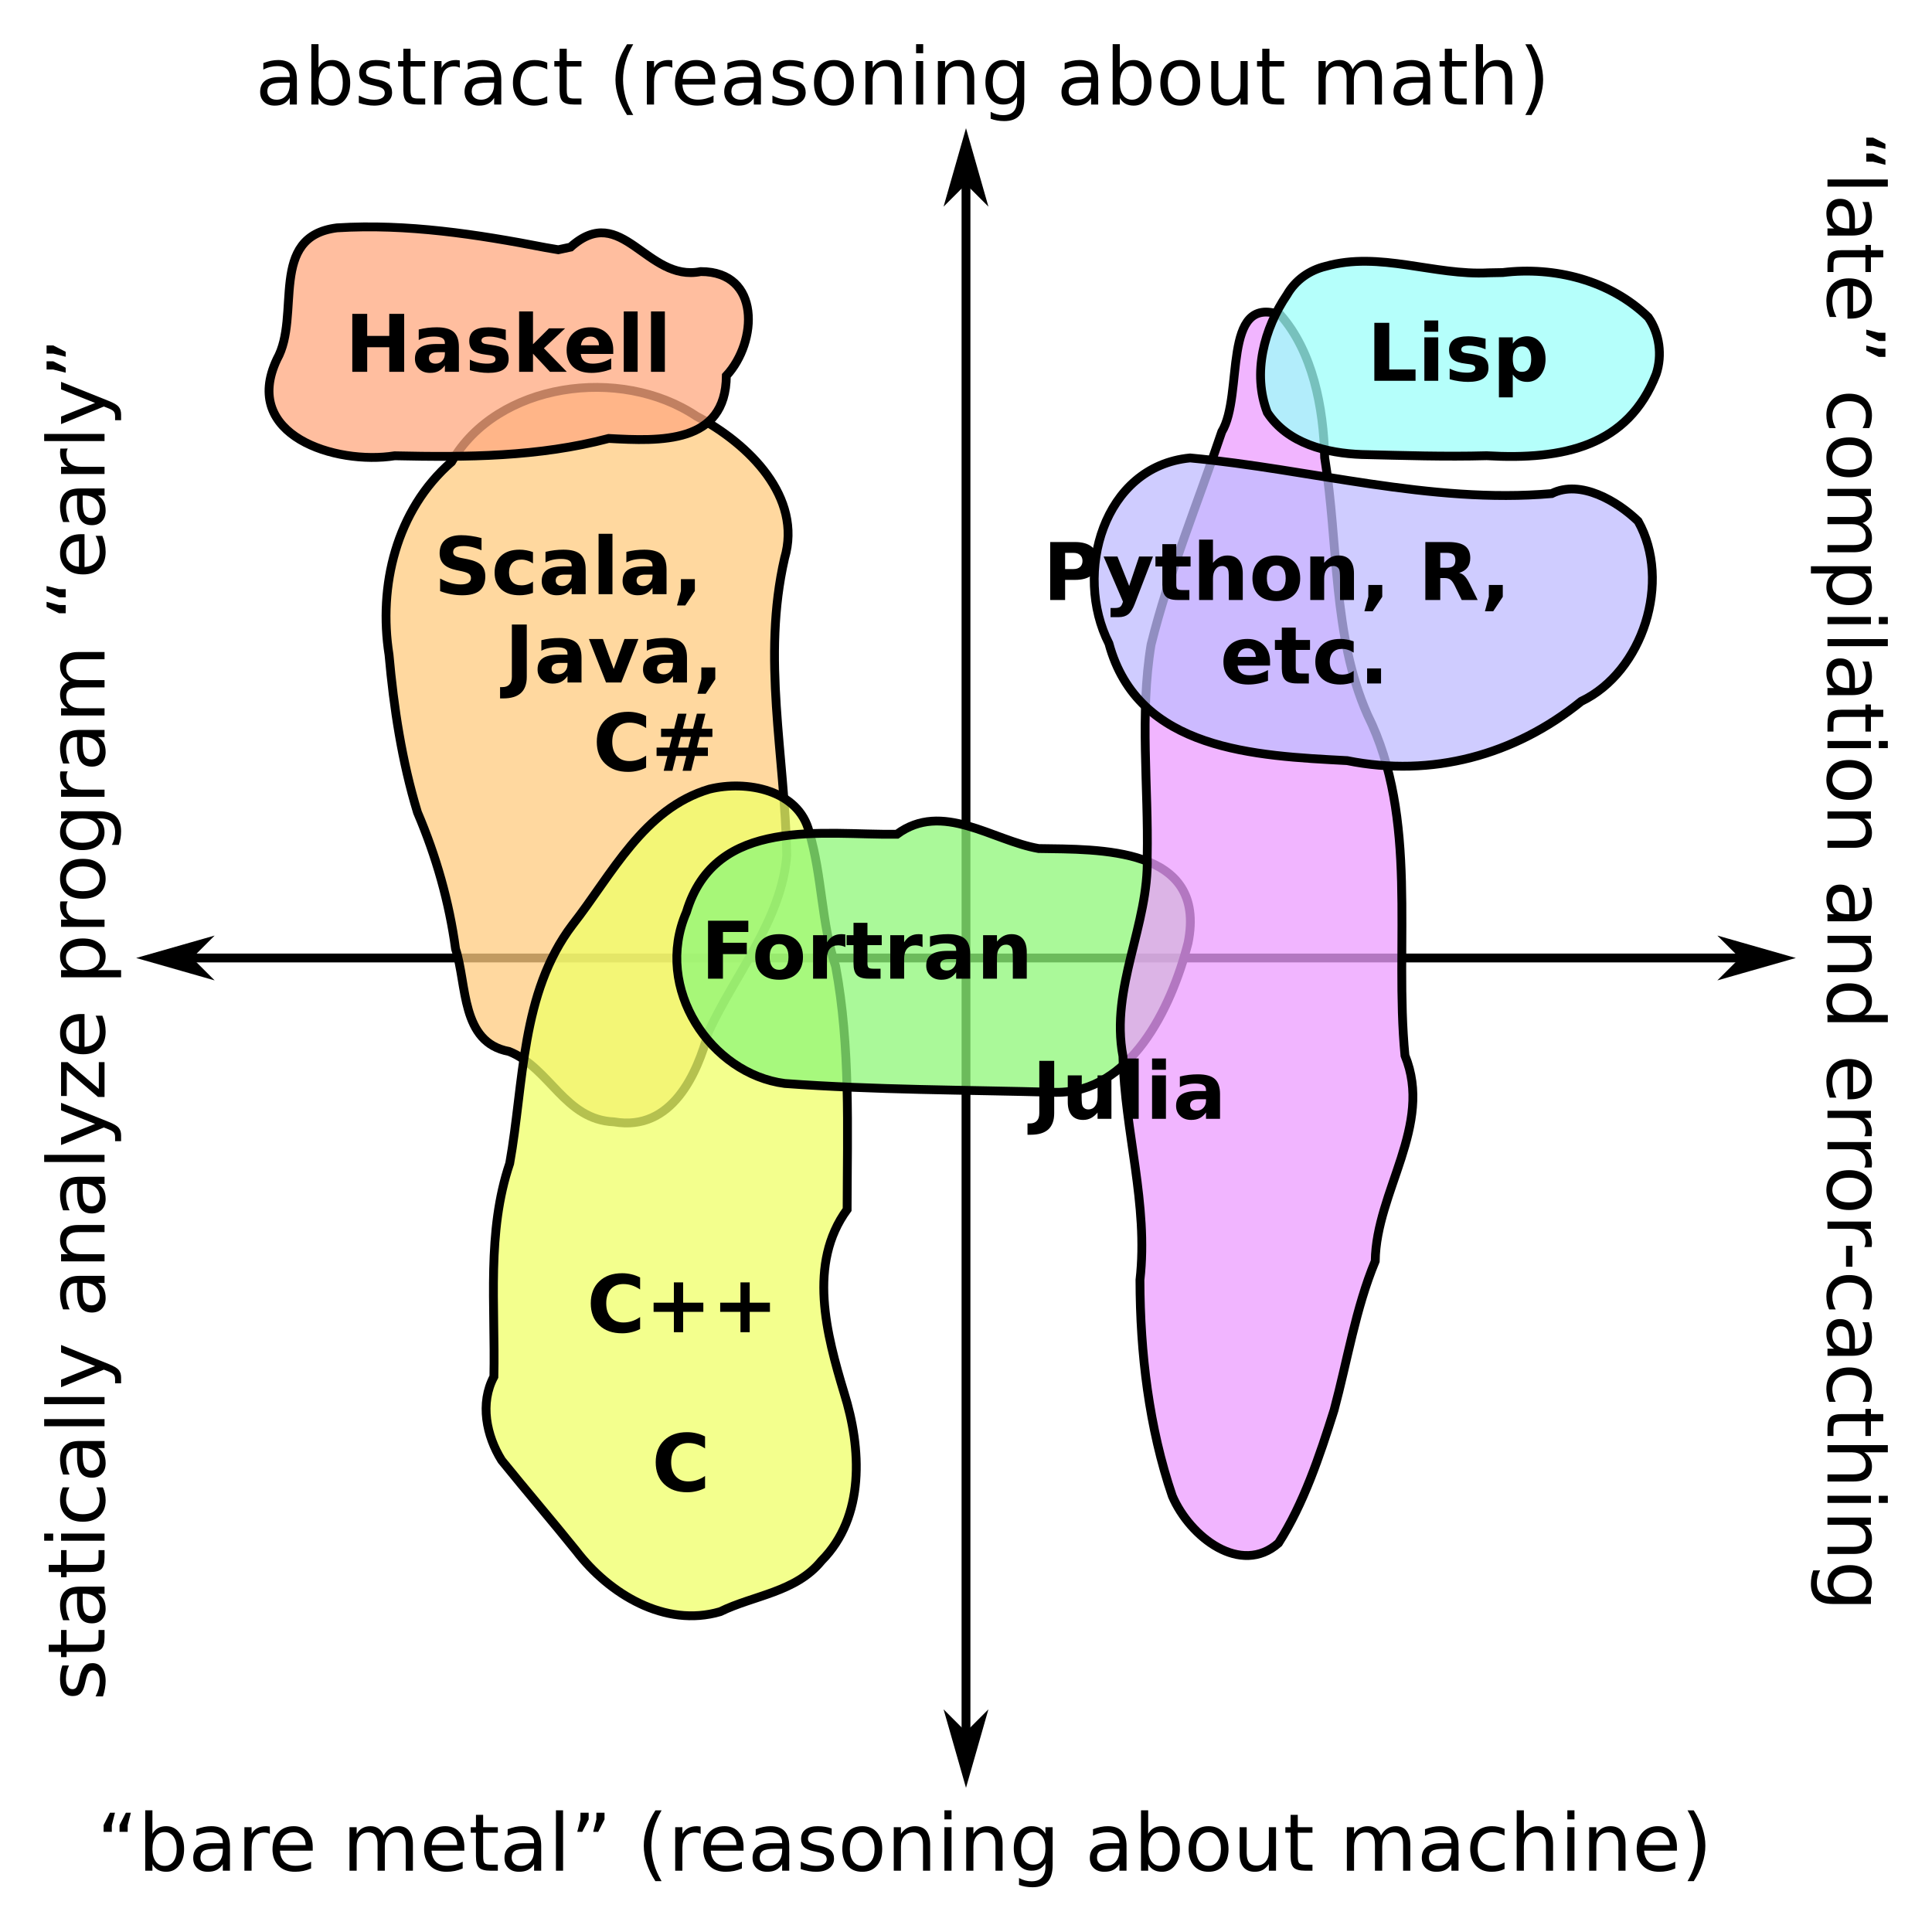
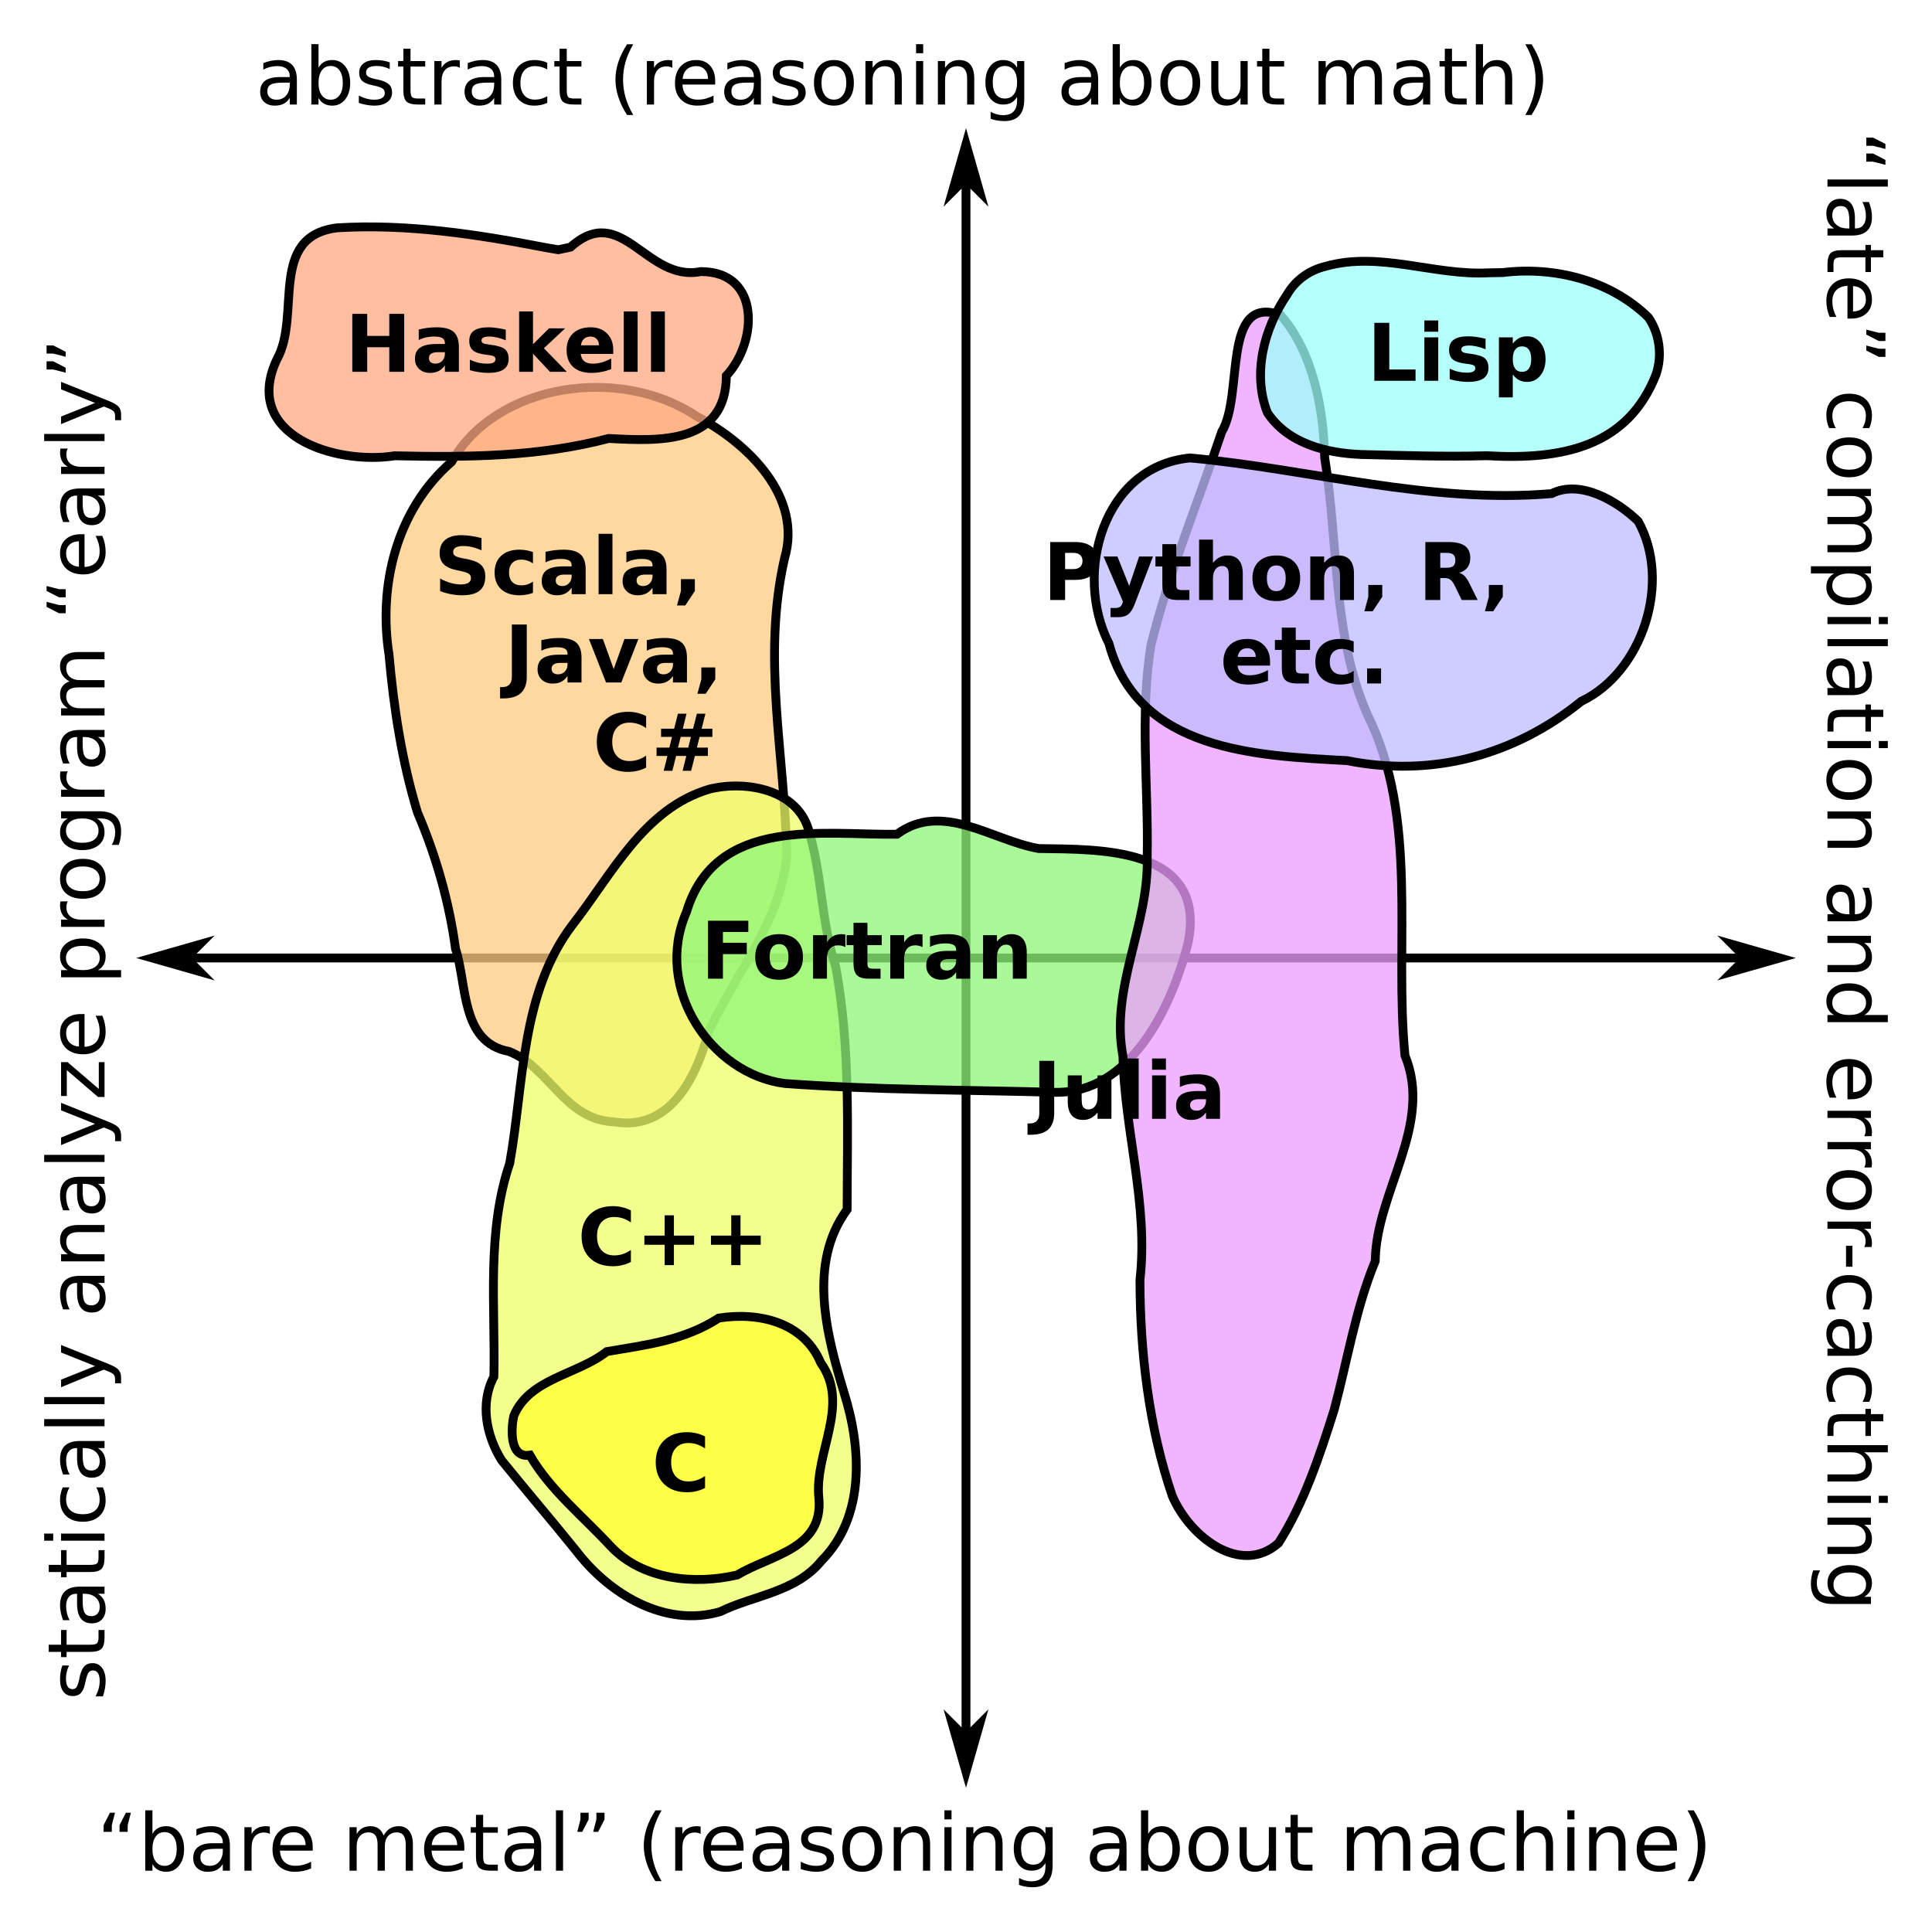
<svg xmlns="http://www.w3.org/2000/svg" width="437.561" height="437.42" id="svg2" version="1.1">
  <defs id="defs4">
    <marker orient="auto" refY="0" refX="0" id="Arrow1Mend" style="overflow:visible">
      <path id="path3772" d="M 0,0 L 5,-5 L -12.5,0 L 5,5 L 0,0 z" style="fill-rule:evenodd;stroke:#000000;stroke-width:1pt" transform="matrix(-0.4,0,0,-0.4,-4,0)" />
    </marker>
    <marker orient="auto" refY="0" refX="0" id="Arrow1Mstart" style="overflow:visible">
      <path id="path3769" d="M 0,0 L 5,-5 L -12.5,0 L 5,5 L 0,0 z" style="fill-rule:evenodd;stroke:#000000;stroke-width:1pt" transform="matrix(0.4,0,0,0.4,4,0)" />
    </marker>
  </defs>
  <g id="layer1" transform="translate(-131.2197,-235.3969)">
    <path style="color:#000000;fill:none;stroke:#000000;stroke-width:2;stroke-linecap:butt;stroke-linejoin:miter;stroke-miterlimit:4;stroke-opacity:1;stroke-dasharray:none;stroke-dashoffset:0;marker:none;marker-start:url(#Arrow1Mstart);marker-end:url(#Arrow1Mend);visibility:visible;display:inline;overflow:visible;enable-background:accumulate" d="M 350,268.362 L 350,636.362" id="path4389" />
    <path style="color:#000000;fill:none;stroke:#000000;stroke-width:2;stroke-linecap:butt;stroke-linejoin:miter;stroke-miterlimit:4;stroke-opacity:1;stroke-dasharray:none;stroke-dashoffset:0;marker:none;marker-start:url(#Arrow1Mstart);marker-end:url(#Arrow1Mend);visibility:visible;display:inline;overflow:visible;enable-background:accumulate" d="M 166,452.362 L 534,452.362" id="path4391" />
    <text xml:space="preserve" style="font-size:36px;font-style:normal;font-variant:normal;font-weight:normal;font-stretch:normal;text-align:center;line-height:105%;letter-spacing:0px;word-spacing:0px;text-anchor:middle;fill:#000000;fill-opacity:1;stroke:none;font-family:DejaVu Sans;-inkscape-font-specification:Sans" x="349.513" y="643.25" id="text4763">
      <tspan id="tspan4765" x="349.513" y="643.25" />
    </text>
    <text xml:space="preserve" style="font-size:18px;font-style:normal;font-variant:normal;font-weight:normal;font-stretch:normal;text-align:center;line-height:105%;letter-spacing:0px;word-spacing:0px;text-anchor:middle;fill:#000000;fill-opacity:1;stroke:none;font-family:DejaVu Sans;-inkscape-font-specification:Sans" x="348.503" y="642.24" id="text4767">
      <tspan id="tspan4769" x="348.503" y="642.24" />
    </text>
    <text xml:space="preserve" style="font-size:18px;font-style:normal;font-variant:normal;font-weight:normal;font-stretch:normal;text-align:center;line-height:105%;letter-spacing:0px;word-spacing:0px;text-anchor:middle;fill:#000000;fill-opacity:1;stroke:none;font-family:DejaVu Sans;-inkscape-font-specification:Sans" x="350.378" y="659.073" id="text4771">
      <tspan id="tspan4773" x="350.378" y="659.073">“bare metal” (reasoning about machine)</tspan>
    </text>
    <text xml:space="preserve" style="font-size:18px;font-style:normal;font-variant:normal;font-weight:normal;font-stretch:normal;text-align:center;line-height:105%;letter-spacing:0px;word-spacing:0px;text-anchor:middle;fill:#000000;fill-opacity:1;stroke:none;font-family:DejaVu Sans;-inkscape-font-specification:Sans" x="349.965" y="259.073" id="text4775">
      <tspan id="tspan4777" x="349.965" y="259.073">abstract (reasoning about math)</tspan>
    </text>
    <text xml:space="preserve" style="font-size:18px;font-style:normal;font-variant:normal;font-weight:normal;font-stretch:normal;text-align:center;line-height:105%;letter-spacing:0px;word-spacing:0px;text-anchor:middle;fill:#000000;fill-opacity:1;stroke:none;font-family:DejaVu Sans;-inkscape-font-specification:Sans" x="-451.984" y="154.896" id="text4779" transform="matrix(0,-1,1,0,0,0)">
      <tspan id="tspan4781" x="-451.984" y="154.896">statically analyze program “early”</tspan>
    </text>
    <g id="g4866" transform="translate(20,0)">
      <text transform="matrix(0,1,-1,0,0,0)" id="text4783" y="-525.104" x="452.687" style="font-size:18px;font-style:normal;font-variant:normal;font-weight:normal;font-stretch:normal;text-align:center;line-height:105%;letter-spacing:0px;word-spacing:0px;text-anchor:middle;fill:#000000;fill-opacity:1;stroke:none;font-family:DejaVu Sans;-inkscape-font-specification:Sans" xml:space="preserve">
        <tspan y="-525.104" x="452.687" id="tspan4785">“late” compilation and error-cacthing</tspan>
      </text>
    </g>
    <path style="color:#000000;fill:#ffcc81;fill-opacity:0.756;fill-rule:nonzero;stroke:#000000;stroke-width:2;stroke-linecap:butt;stroke-linejoin:miter;stroke-miterlimit:4;stroke-opacity:1;stroke-dasharray:none;stroke-dashoffset:0;marker:none;visibility:visible;display:inline;overflow:visible;enable-background:accumulate" d="M 219.325,383.671 C 216.905,368.225 220.849,350.978 233.504,339.987 C 243.754,322.064 271.711,318.128 288.931,329.645 C 300.947,335.969 312.962,348.039 308.909,361.833 C 303.711,384.518 308.986,406.295 309.406,429.086 C 308.277,443.715 297.606,456.192 291.674,469.116 C 289.157,478.578 283.369,491.712 270.299,489.479 C 259.068,489.006 255.855,477.275 246.51,473.53 C 235.52,471.503 237.041,458.389 234.393,450.303 C 232.955,439.67 230.006,429.308 225.762,419.37 C 222.223,407.729 220.399,395.703 219.325,383.671 z" id="path4936" />
    <text xml:space="preserve" style="font-size:18px;font-style:normal;font-variant:normal;font-weight:bold;font-stretch:normal;text-align:start;line-height:105%;letter-spacing:0px;word-spacing:0px;text-anchor:start;fill:#000000;fill-opacity:1;stroke:none;font-family:DejaVu Sans;-inkscape-font-specification:Sans Bold" x="229.492" y="369.964" id="text4793">
      <tspan id="tspan4795" x="229.492" y="369.964">Scala,</tspan>
    </text>
    <text id="text4799" y="389.964" x="245.492" style="font-size:18px;font-style:normal;font-variant:normal;font-weight:bold;font-stretch:normal;text-align:start;line-height:105%;letter-spacing:0px;word-spacing:0px;text-anchor:start;fill:#000000;fill-opacity:1;stroke:none;font-family:DejaVu Sans;-inkscape-font-specification:Sans Bold" xml:space="preserve">
      <tspan y="389.964" x="245.492" id="tspan4801">Java,</tspan>
    </text>
    <path style="color:#000000;fill:#efff69;fill-opacity:0.756;stroke:#000000;stroke-width:2;stroke-linecap:butt;stroke-linejoin:miter;stroke-miterlimit:4;stroke-opacity:1;stroke-dasharray:none;stroke-dashoffset:0;marker:none;visibility:visible;display:inline;overflow:visible;enable-background:accumulate" d="M 243.077,547.185 C 243.422,531.054 241.395,514.47 246.658,498.879 C 249.924,480.633 249.132,460.338 260.874,444.852 C 269.785,433.48 276.971,418.535 291.88,414.121 C 300.249,412.045 312.107,414.238 314.49,423.844 C 317.456,433.795 317.199,444.416 320.481,454.296 C 323.851,472.438 323.109,490.971 323.077,509.328 C 314.12,521.572 318.397,537.626 322.4,550.882 C 326.326,563.347 327.194,578.908 317.255,588.897 C 311.443,596.031 301.992,596.665 294.333,600.408 C 281.804,604.084 269.154,596.384 261.728,586.646 C 256.173,579.748 250.387,573.002 244.833,566.138 C 241.368,560.587 239.862,553.201 243.077,547.185 z" id="path4944" />
    <path style="color:#000000;fill:#8ff778;fill-opacity:0.756;fill-rule:nonzero;stroke:#000000;stroke-width:2;stroke-linecap:butt;stroke-linejoin:miter;stroke-miterlimit:4;stroke-opacity:1;stroke-dasharray:none;stroke-dashoffset:0;marker:none;visibility:visible;display:inline;overflow:visible;enable-background:accumulate" d="M 334.355,424.337 C 317.723,424.59 293.267,420.066 286.678,441.983 C 279.151,459.314 292.303,478.635 308.937,480.782 C 329.38,482.281 349.906,482.22 370.393,482.789 C 387.101,482.902 396.431,464.048 400.295,448.934 C 404.714,426.948 379.865,427.806 366.455,427.575 C 355.965,425.766 344.621,416.748 334.355,424.337 z" id="path4983" />
-     <text xml:space="preserve" style="font-size:18px;font-style:normal;font-variant:normal;font-weight:bold;font-stretch:normal;text-align:start;line-height:105%;letter-spacing:0px;word-spacing:0px;text-anchor:start;fill:#000000;fill-opacity:1;stroke:none;font-family:DejaVu Sans;-inkscape-font-specification:Sans Bold" x="264.128" y="537.117" id="text4805">
-       <tspan id="tspan4807" x="264.128" y="537.117">C++</tspan>
-     </text>
-     <text id="text4811" y="573.117" x="278.837" style="font-size:18px;font-style:normal;font-variant:normal;font-weight:bold;font-stretch:normal;text-align:start;line-height:105%;letter-spacing:0px;word-spacing:0px;text-anchor:start;fill:#000000;fill-opacity:1;stroke:none;font-family:DejaVu Sans;-inkscape-font-specification:Sans Bold" xml:space="preserve">
-       <tspan y="573.117" x="278.837" id="tspan4813">C</tspan>
+     <text xml:space="preserve" style="font-size:18px;font-style:normal;font-variant:normal;font-weight:bold;font-stretch:normal;text-align:start;line-height:105%;letter-spacing:0px;word-spacing:0px;text-anchor:start;fill:#000000;fill-opacity:1;stroke:none;font-family:DejaVu Sans;-inkscape-font-specification:Sans Bold" x="262.044" y="521.926" id="text4805">
+       <tspan id="tspan4807" x="262.044" y="521.926">C++</tspan>
    </text>
    <path style="color:#000000;fill:#ffa981;fill-opacity:0.756;stroke:#000000;stroke-width:2;stroke-linecap:butt;stroke-linejoin:miter;stroke-miterlimit:4;stroke-opacity:1;stroke-dasharray:none;stroke-dashoffset:0;marker:none;visibility:visible;display:inline;overflow:visible;enable-background:accumulate" d="M 254.791,291.47 C 239.219,288.447 223.372,286.023 207.546,287 C 191.857,288.962 199.492,306.882 193.943,316.758 C 185.804,334.025 207.218,340.741 220.614,338.624 C 236.868,338.988 253.237,338.886 269.084,334.7 C 280.658,335.324 295.597,336.042 295.725,320.496 C 302.806,312.861 303.585,296.897 289.933,296.904 C 277.577,299.39 272.103,280.899 260.44,291.366 L 257.658,291.96 L 254.791,291.47 z" id="path4870" />
    <text id="text4817" y="319.602" x="209.353" style="font-size:18px;font-style:normal;font-variant:normal;font-weight:bold;font-stretch:normal;text-align:start;line-height:105%;letter-spacing:0px;word-spacing:0px;text-anchor:start;fill:#000000;fill-opacity:1;stroke:none;font-family:DejaVu Sans;-inkscape-font-specification:Sans Bold" xml:space="preserve">
      <tspan y="319.602" x="209.353" id="tspan4819">Haskell</tspan>
    </text>
    <text xml:space="preserve" style="font-size:18px;font-style:normal;font-variant:normal;font-weight:bold;font-stretch:normal;text-align:start;line-height:105%;letter-spacing:0px;word-spacing:0px;text-anchor:start;fill:#000000;fill-opacity:1;stroke:none;font-family:DejaVu Sans;-inkscape-font-specification:Sans Bold" x="265.492" y="409.964" id="text4971">
      <tspan id="tspan4973" x="265.492" y="409.964">C#</tspan>
    </text>
    <text xml:space="preserve" style="font-size:18px;font-style:normal;font-variant:normal;font-weight:bold;font-stretch:normal;text-align:center;line-height:105%;letter-spacing:0px;word-spacing:0px;text-anchor:middle;fill:#000000;fill-opacity:1;stroke:none;font-family:DejaVu Sans;-inkscape-font-specification:Sans Bold" x="343.209" y="457.042" id="text4979">
      <tspan id="tspan4981" x="343.209" y="457.042">Fortran</tspan>
    </text>
    <path style="color:#000000;fill:#ec9eff;fill-opacity:0.756;fill-rule:nonzero;stroke:#000000;stroke-width:2;stroke-linecap:butt;stroke-linejoin:miter;stroke-miterlimit:4;stroke-opacity:1;stroke-dasharray:none;stroke-dashoffset:0;marker:none;visibility:visible;display:inline;overflow:visible;enable-background:accumulate" d="M 449.417,474.449 C 446.946,448.77 452.63,420.847 440.921,397.264 C 432.978,379.317 434.375,358.41 431.233,339.051 C 430.991,327.64 428.483,314.979 421.21,306.717 C 407.79,301.973 412.973,324.868 407.927,333.181 C 402.539,349.233 396.037,364.853 391.914,381.388 C 389.304,397.25 391.351,413.505 391.039,429.49 C 391.483,444.891 382.604,459.049 385.546,474.615 C 385.919,491.606 391.352,508.173 389.399,525.287 C 389.427,541.85 391.448,558.741 396.719,574.2 C 400.757,583.607 412.28,592.361 420.774,584.879 C 426.453,576.007 430.065,565.236 433.361,554.774 C 436.394,543.5 438.237,531.735 442.682,521.015 C 442.891,505.228 455.879,490.229 449.417,474.449 z" id="path4961" />
    <path style="color:#000000;fill:#c0bcff;fill-opacity:0.756;stroke:#000000;stroke-width:2;stroke-linecap:butt;stroke-linejoin:miter;stroke-miterlimit:4;stroke-opacity:1;stroke-dasharray:none;stroke-dashoffset:0;marker:none;visibility:visible;display:inline;overflow:visible;enable-background:accumulate" d="M 482.648,347.185 C 455.021,349.561 427.962,341.63 400.755,339.112 C 381.012,341.012 374.322,365.338 382.37,381.141 C 388.952,405.492 415.638,406.557 436.331,407.665 C 455.505,411.521 474.249,406.475 489.337,394.239 C 503.363,387.542 509.84,366.996 502.222,353.44 C 497.572,348.947 489.187,343.913 482.648,347.185 z" id="path4924" />
    <path style="color:#000000;fill:#9efffa;fill-opacity:0.756;stroke:#000000;stroke-width:2;stroke-linecap:butt;stroke-linejoin:miter;stroke-miterlimit:4;stroke-opacity:1;stroke-dasharray:none;stroke-dashoffset:0;marker:none;visibility:visible;display:inline;overflow:visible;enable-background:accumulate" d="M 468.363,297.185 C 456.018,297.853 443.686,292.244 431.448,295.712 C 427.75,296.601 424.6,298.844 422.701,302.149 C 417.511,309.776 414.811,319.939 418.242,328.822 C 422.862,335.879 431.722,338.058 439.658,338.334 C 449.08,338.555 458.5,338.874 467.925,338.609 C 485.283,339.615 499.945,336.489 506.313,320.116 C 507.73,315.882 507.072,310.898 504.526,307.259 C 495.933,298.863 483.285,295.703 471.555,297.126 C 470.491,297.156 469.427,297.168 468.363,297.185 z" id="path4995" />
    <text xml:space="preserve" style="font-size:18px;font-style:normal;font-variant:normal;font-weight:bold;font-stretch:normal;text-align:center;line-height:105%;letter-spacing:0px;word-spacing:0px;text-anchor:middle;fill:#000000;fill-opacity:1;stroke:none;font-family:DejaVu Sans;-inkscape-font-specification:Sans Bold" x="442.347" y="371.284" id="text4823">
      <tspan id="tspan4825" x="442.347" y="371.284">Python, R,</tspan>
      <tspan x="442.347" y="390.184" id="tspan4922">etc.</tspan>
    </text>
    <text id="text4837" y="488.791" x="440.276" style="font-size:18px;font-style:normal;font-variant:normal;font-weight:bold;font-stretch:normal;text-align:end;line-height:105%;letter-spacing:0px;word-spacing:0px;text-anchor:end;fill:#000000;fill-opacity:1;stroke:none;font-family:DejaVu Sans;-inkscape-font-specification:Sans Bold" xml:space="preserve">
      <tspan y="488.791" x="440.276" id="tspan4839">Julia</tspan>
    </text>
    <text xml:space="preserve" style="font-size:18px;font-style:normal;font-variant:normal;font-weight:bold;font-stretch:normal;text-align:start;line-height:105%;letter-spacing:0px;word-spacing:0px;text-anchor:start;fill:#000000;fill-opacity:1;stroke:none;font-family:DejaVu Sans;-inkscape-font-specification:Sans Bold" x="440.828" y="321.641" id="text4991">
      <tspan id="tspan4993" x="440.828" y="321.641">Lisp</tspan>
    </text>
+     <path style="color:#000000;fill:#ffff30;stroke:#000000;stroke-width:2;stroke-linecap:butt;stroke-linejoin:miter;stroke-miterlimit:4;stroke-opacity:1;stroke-dasharray:none;stroke-dashoffset:0;marker:none;visibility:visible;display:inline;overflow:visible;enable-background:accumulate;fill-opacity:0.757;fill-rule:nonzero" d="M 251.22,564.96 C 255.768,572.844 263.385,578.93 269.588,585.674 C 276.796,593.227 288.53,594.334 298.197,592.097 C 305.719,587.558 317.757,586.27 316.674,574.673 C 315.596,564.402 323.903,553.628 317.112,544.059 C 313.192,534.734 302.934,532.513 294.001,533.915 C 286.125,539.028 277.517,539.984 268.639,541.514 C 261.919,546.795 251.081,547.564 247.568,556.1 C 246.947,559.06 246.6,565.704 251.22,564.96 z" id="path3029" />
+     <text id="text4811" y="573.117" x="278.837" style="font-size:18px;font-style:normal;font-variant:normal;font-weight:bold;font-stretch:normal;text-align:start;line-height:105%;letter-spacing:0px;word-spacing:0px;text-anchor:start;fill:#000000;fill-opacity:1;stroke:none;font-family:DejaVu Sans;-inkscape-font-specification:Sans Bold" xml:space="preserve">
+       <tspan y="573.117" x="278.837" id="tspan4813">C</tspan>
+     </text>
  </g>
</svg>
